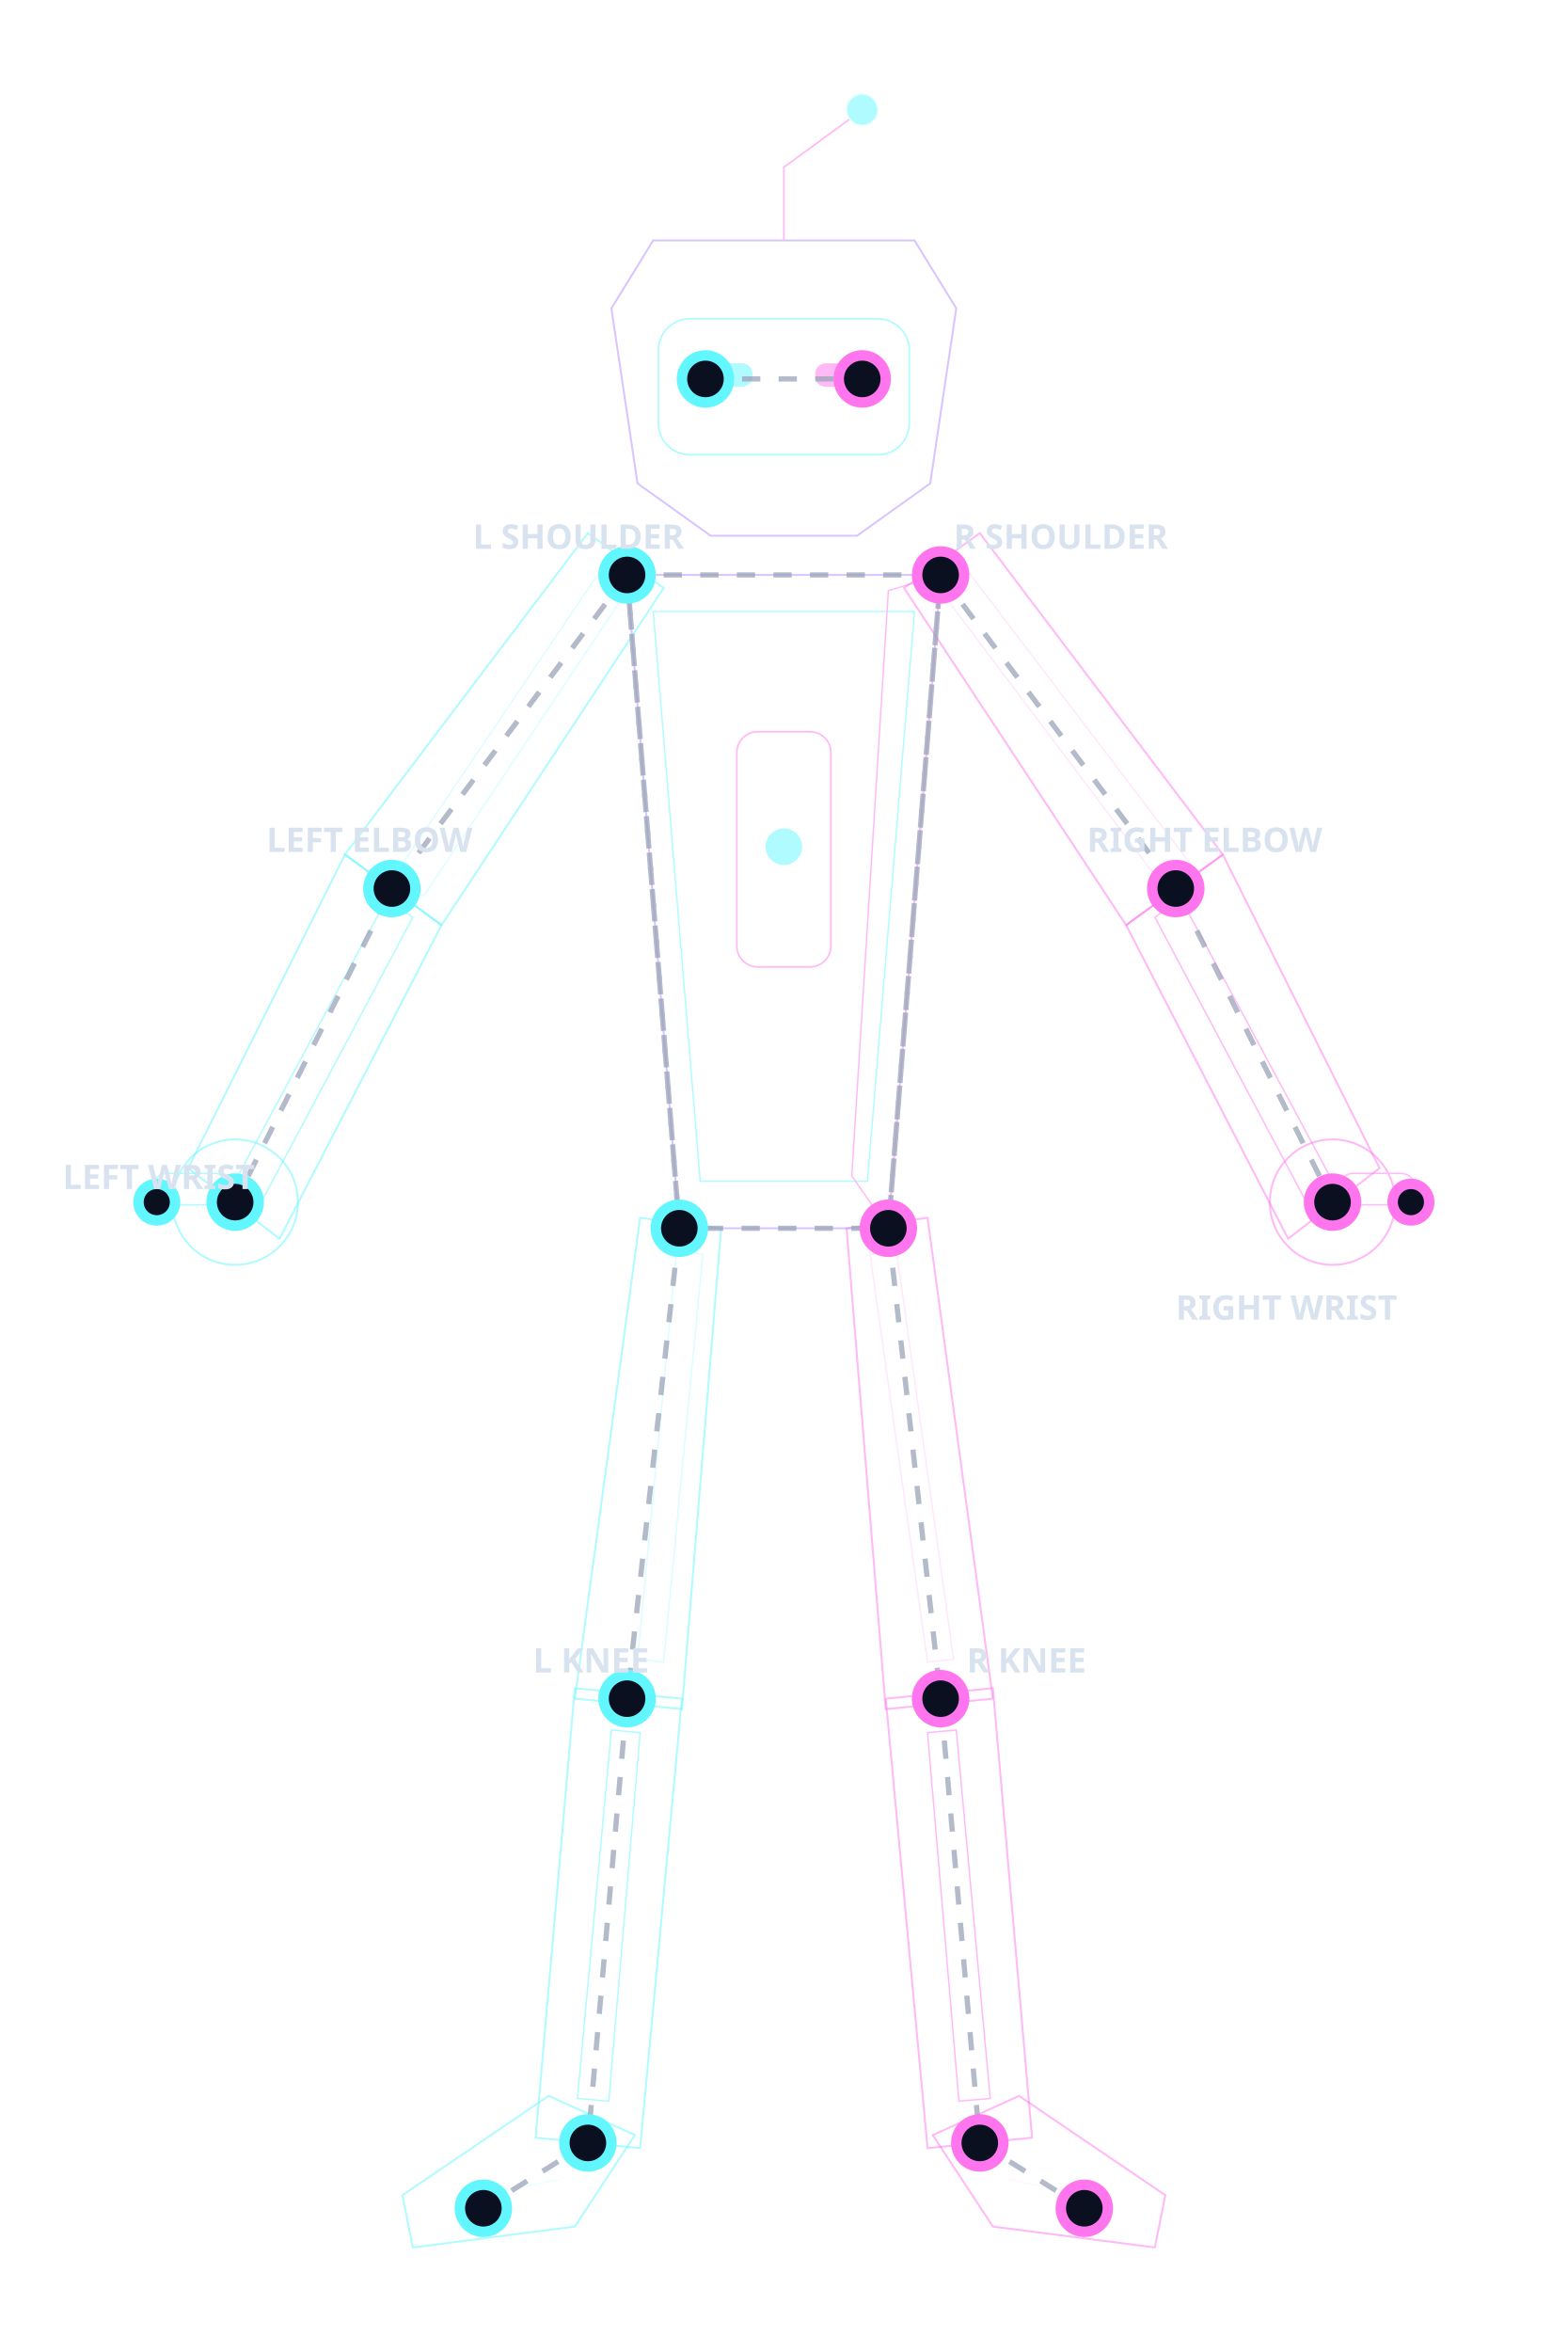
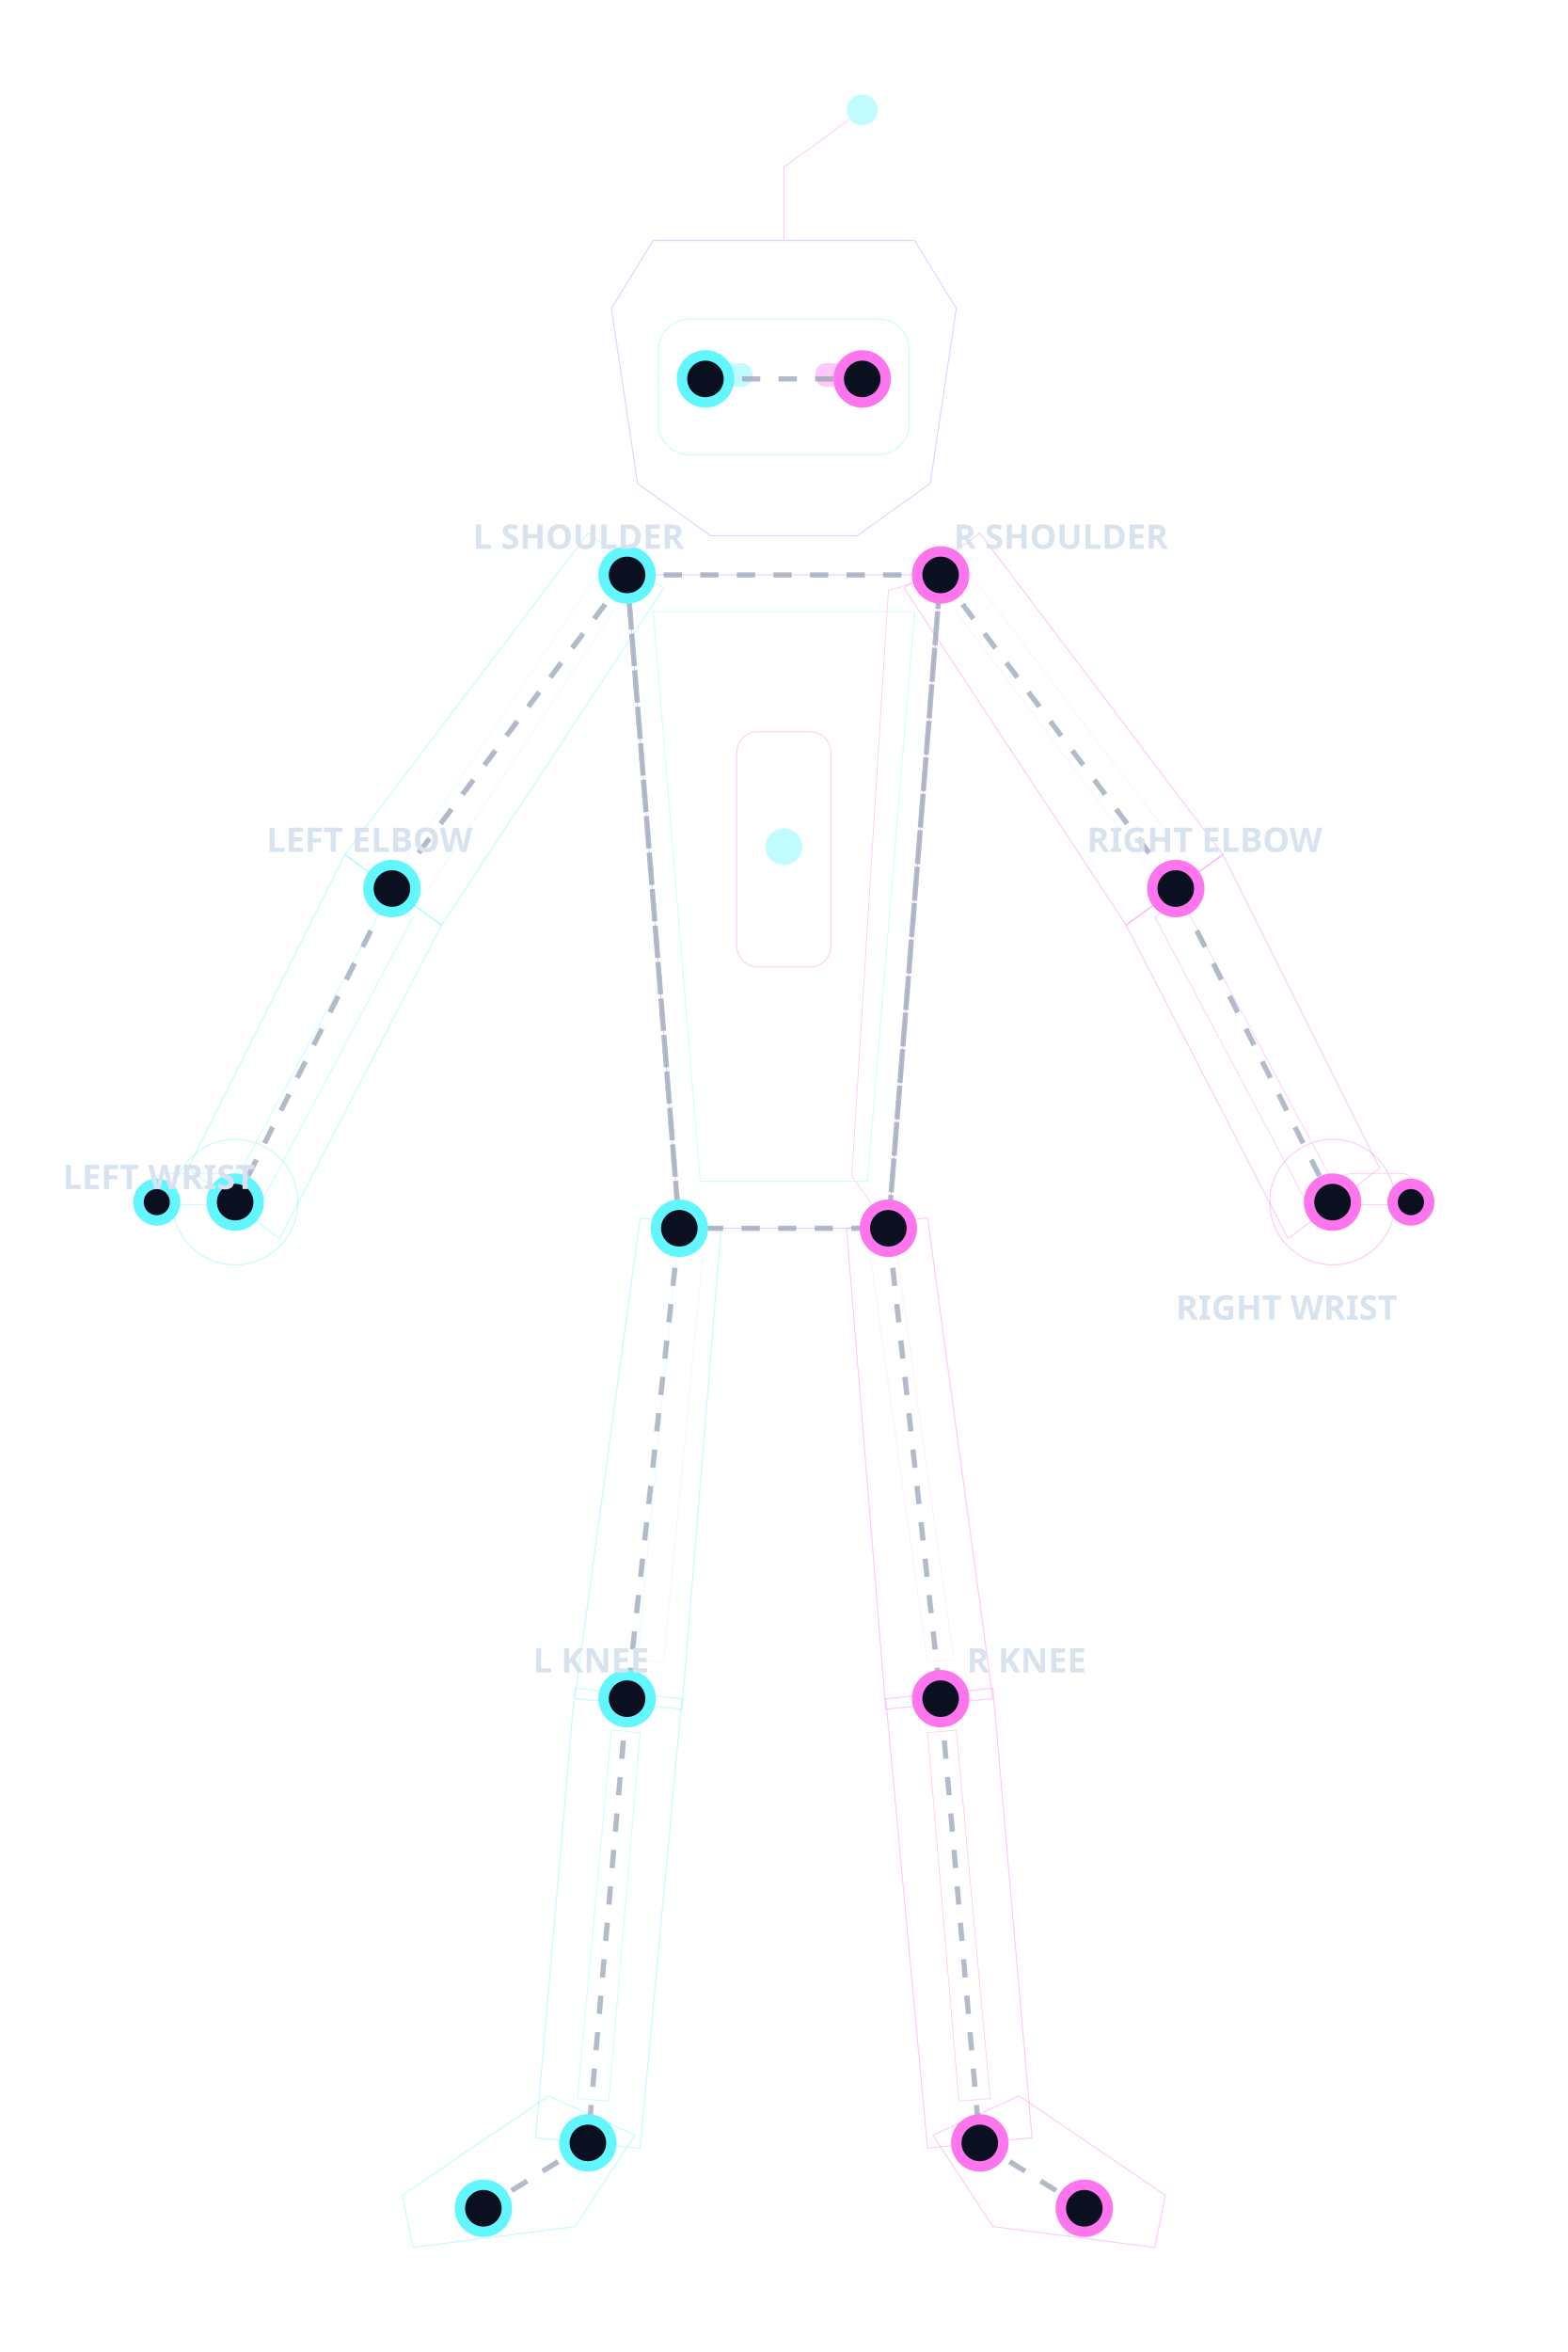
<svg xmlns="http://www.w3.org/2000/svg" width="600" height="900" viewBox="0 0 600 900" data-vaporstep-version="1" data-vaporstep-name="Reference Robot">
-   <g id="left-upper-leg" fill="none" stroke="#62f7ff" stroke-width="0.75" opacity="0.5">
+   <g id="left-upper-leg" fill="none" stroke="#62f7ff" stroke-width="0.4" opacity="0.4">
    <path d="M245 466 L276 470 L261 654 L220 650 Z" />
-     <path d="M259 478 L269 480 L254 636 L244 635 Z" stroke="#b9fbff" stroke-width="0.55" />
+     <path d="M259 478 L269 480 L254 636 L244 635 Z" stroke="#b9fbff" stroke-width="0.3" />
  </g>
-   <g id="left-lower-leg" fill="none" stroke="#62f7ff" stroke-width="0.75" opacity="0.5">
+   <g id="left-lower-leg" fill="none" stroke="#62f7ff" stroke-width="0.4" opacity="0.4">
    <path d="M220 646 L261 650 L245 822 L205 818 Z" />
-     <path d="M234 662 L245 663 L233 804 L221 803 Z" stroke-width="0.55" />
+     <path d="M234 662 L245 663 L233 804 L221 803 Z" stroke-width="0.3" />
  </g>
-   <g id="right-upper-leg" fill="none" stroke="#ff75ee" stroke-width="0.75" opacity="0.5">
+   <g id="right-upper-leg" fill="none" stroke="#ff75ee" stroke-width="0.4" opacity="0.4">
    <path d="M324 470 L355 466 L380 650 L339 654 Z" />
-     <path d="M333 480 L343 478 L365 635 L355 636 Z" stroke="#ffd0f8" stroke-width="0.55" />
+     <path d="M333 480 L343 478 L365 635 L355 636 Z" stroke="#ffd0f8" stroke-width="0.3" />
  </g>
-   <g id="right-lower-leg" fill="none" stroke="#ff75ee" stroke-width="0.75" opacity="0.5">
+   <g id="right-lower-leg" fill="none" stroke="#ff75ee" stroke-width="0.4" opacity="0.4">
    <path d="M339 650 L380 646 L395 818 L355 822 Z" />
-     <path d="M355 663 L366 662 L379 803 L367 804 Z" stroke-width="0.55" />
+     <path d="M355 663 L366 662 L379 803 L367 804 Z" stroke-width="0.3" />
  </g>
-   <g id="torso" fill="none" stroke="#b28cff" stroke-width="0.75" opacity="0.5">
+   <g id="torso" fill="none" stroke="#b28cff" stroke-width="0.4" opacity="0.4">
    <path d="M240 220 L360 220 L340 470 L260 470 Z" />
-     <path d="M250 234 L350 234 L332 452 L268 452 Z" stroke="#62f7ff" stroke-width="0.55" />
-     <rect x="282" y="280" width="36" height="90" rx="8" stroke="#ff75ee" stroke-width="0.65" />
+     <path d="M250 234 L350 234 L332 452 L268 452 Z" stroke="#62f7ff" stroke-width="0.3" />
+     <rect x="282" y="280" width="36" height="90" rx="8" stroke="#ff75ee" stroke-width="0.35" />
    <circle cx="300" cy="324" r="7" fill="#62f7ff" stroke="none" />
-     <path d="M340 226 L360 220 L340 470 L326 450 Z" stroke="#ff75ee" stroke-width="0.55" />
+     <path d="M340 226 L360 220 L340 470 L326 450 Z" stroke="#ff75ee" stroke-width="0.3" />
  </g>
-   <g id="left-upper-arm" fill="none" stroke="#62f7ff" stroke-width="0.75" opacity="0.5">
+   <g id="left-upper-arm" fill="none" stroke="#62f7ff" stroke-width="0.4" opacity="0.4">
    <path d="M225 204 L254 225 L169 354 L132 327 Z" />
-     <path d="M230 218 L240 226 L162 343 L151 335 Z" stroke="#b9fbff" stroke-width="0.55" />
+     <path d="M230 218 L240 226 L162 343 L151 335 Z" stroke="#b9fbff" stroke-width="0.3" />
  </g>
-   <g id="left-lower-arm" fill="none" stroke="#62f7ff" stroke-width="0.75" opacity="0.5">
+   <g id="left-lower-arm" fill="none" stroke="#62f7ff" stroke-width="0.4" opacity="0.4">
    <path d="M132 327 L169 354 L107 474 L72 447 Z" />
-     <path d="M148 344 L158 351 L100 460 L90 452 Z" stroke-width="0.55" />
+     <path d="M148 344 L158 351 L100 460 L90 452 Z" stroke-width="0.3" />
  </g>
-   <g id="right-upper-arm" fill="none" stroke="#ff75ee" stroke-width="0.75" opacity="0.5">
+   <g id="right-upper-arm" fill="none" stroke="#ff75ee" stroke-width="0.4" opacity="0.4">
    <path d="M346 225 L375 204 L468 327 L431 354 Z" />
-     <path d="M360 226 L370 218 L459 335 L448 343 Z" stroke="#ffd0f8" stroke-width="0.55" />
+     <path d="M360 226 L370 218 L459 335 L448 343 Z" stroke="#ffd0f8" stroke-width="0.3" />
  </g>
-   <g id="right-lower-arm" fill="none" stroke="#ff75ee" stroke-width="0.75" opacity="0.5">
+   <g id="right-lower-arm" fill="none" stroke="#ff75ee" stroke-width="0.4" opacity="0.4">
    <path d="M431 354 L468 327 L528 447 L493 474 Z" />
-     <path d="M442 351 L452 344 L510 452 L500 460 Z" stroke-width="0.55" />
+     <path d="M442 351 L452 344 L510 452 L500 460 Z" stroke-width="0.3" />
  </g>
-   <g id="head" fill="none" stroke="#b28cff" stroke-width="0.75" opacity="0.5">
+   <g id="head" fill="none" stroke="#b28cff" stroke-width="0.4" opacity="0.4">
    <path d="M250 92 L350 92 L366 118 L356 185 L328 205 L272 205 L244 185 L234 118 Z" />
-     <rect x="252" y="122" width="96" height="52" rx="12" stroke="#62f7ff" stroke-width="0.65" />
+     <rect x="252" y="122" width="96" height="52" rx="12" stroke="#62f7ff" stroke-width="0.35" />
    <rect x="270" y="139" width="18" height="9" rx="4" fill="#62f7ff" stroke="none" />
    <rect x="312" y="139" width="18" height="9" rx="4" fill="#ff75ee" stroke="none" />
-     <path d="M300 92 L300 64 L326 45" stroke="#ff75ee" stroke-width="0.65" />
-     <circle cx="330" cy="42" r="6" fill="#62f7ff" stroke="#d8ffff" stroke-width="0.55" />
+     <path d="M300 92 L300 64 L326 45" stroke="#ff75ee" stroke-width="0.35" />
+     <circle cx="330" cy="42" r="6" fill="#62f7ff" stroke="#d8ffff" stroke-width="0.3" />
  </g>
-   <g id="left-hand" fill="none" stroke="#62f7ff" stroke-width="0.75" opacity="0.5">
+   <g id="left-hand" fill="none" stroke="#62f7ff" stroke-width="0.4" opacity="0.4">
    <circle cx="90" cy="460" r="24" />
-     <rect x="58" y="449" width="30" height="12" rx="6" stroke-width="0.55" />
+     <rect x="58" y="449" width="30" height="12" rx="6" stroke-width="0.3" />
  </g>
-   <g id="right-hand" fill="none" stroke="#ff75ee" stroke-width="0.75" opacity="0.5">
+   <g id="right-hand" fill="none" stroke="#ff75ee" stroke-width="0.4" opacity="0.4">
    <circle cx="510" cy="460" r="24" />
-     <rect x="512" y="449" width="30" height="12" rx="6" stroke-width="0.55" />
+     <rect x="512" y="449" width="30" height="12" rx="6" stroke-width="0.3" />
  </g>
-   <g id="left-shoe" fill="none" stroke="#62f7ff" stroke-width="0.75" opacity="0.5">
+   <g id="left-shoe" fill="none" stroke="#62f7ff" stroke-width="0.4" opacity="0.4">
    <path d="M210 802 L243 817 L220 852 L158 860 L154 840 Z" />
-     <path d="M173 842 L214 834" stroke="#d8ffff" stroke-width="0.55" />
+     <path d="M173 842 L214 834" stroke="#d8ffff" stroke-width="0.3" />
  </g>
-   <g id="right-shoe" fill="none" stroke="#ff75ee" stroke-width="0.75" opacity="0.5">
+   <g id="right-shoe" fill="none" stroke="#ff75ee" stroke-width="0.4" opacity="0.4">
    <path d="M357 817 L390 802 L446 840 L442 860 L380 852 Z" />
-     <path d="M386 834 L427 842" stroke="#fff0fd" stroke-width="0.55" />
+     <path d="M386 834 L427 842" stroke="#fff0fd" stroke-width="0.3" />
  </g>
  <g id="vaporstep-guide" fill="none" stroke="#99a3b8" stroke-width="2" stroke-dasharray="7 7" opacity="0.75">
    <path d="M240 220 L150 340 L90 460 M360 220 L450 340 L510 460" />
    <path d="M240 220 L260 470 L240 650 L225 820 L185 845" />
    <path d="M360 220 L340 470 L360 650 L375 820 L415 845" />
    <path d="M270 145 L330 145" />
    <path d="M240 220 L360 220 L340 470 L260 470 Z" />
  </g>
  <g id="vaporstep-rig" font-family="sans-serif" font-size="13" font-weight="bold">
    <g fill="#0b1020" stroke="#62f7ff" stroke-width="4">
      <circle id="anchor-left-ear" cx="270" cy="145" r="9" />
      <circle id="anchor-left-shoulder" cx="240" cy="220" r="9" />
      <circle id="anchor-left-elbow" cx="150" cy="340" r="9" />
      <circle id="anchor-left-wrist" cx="90" cy="460" r="9" />
      <circle id="anchor-left-hand-tip" cx="60" cy="460" r="7" />
      <circle id="anchor-left-hip" cx="260" cy="470" r="9" />
      <circle id="anchor-left-knee" cx="240" cy="650" r="9" />
      <circle id="anchor-left-ankle" cx="225" cy="820" r="9" />
      <circle id="anchor-left-toe" cx="185" cy="845" r="9" />
    </g>
    <g fill="#0b1020" stroke="#ff75ee" stroke-width="4">
      <circle id="anchor-right-ear" cx="330" cy="145" r="9" />
      <circle id="anchor-right-shoulder" cx="360" cy="220" r="9" />
      <circle id="anchor-right-elbow" cx="450" cy="340" r="9" />
      <circle id="anchor-right-wrist" cx="510" cy="460" r="9" />
      <circle id="anchor-right-hand-tip" cx="540" cy="460" r="7" />
      <circle id="anchor-right-hip" cx="340" cy="470" r="9" />
      <circle id="anchor-right-knee" cx="360" cy="650" r="9" />
      <circle id="anchor-right-ankle" cx="375" cy="820" r="9" />
      <circle id="anchor-right-toe" cx="415" cy="845" r="9" />
    </g>
    <g fill="#d9e3f0" stroke="none">
      <text x="24" y="455">LEFT WRIST</text>
      <text x="450" y="505">RIGHT WRIST</text>
      <text x="102" y="326">LEFT ELBOW</text>
      <text x="416" y="326">RIGHT ELBOW</text>
      <text x="181" y="210">L SHOULDER</text>
      <text x="365" y="210">R SHOULDER</text>
      <text x="204" y="640">L KNEE</text>
      <text x="370" y="640">R KNEE</text>
    </g>
  </g>
</svg>
